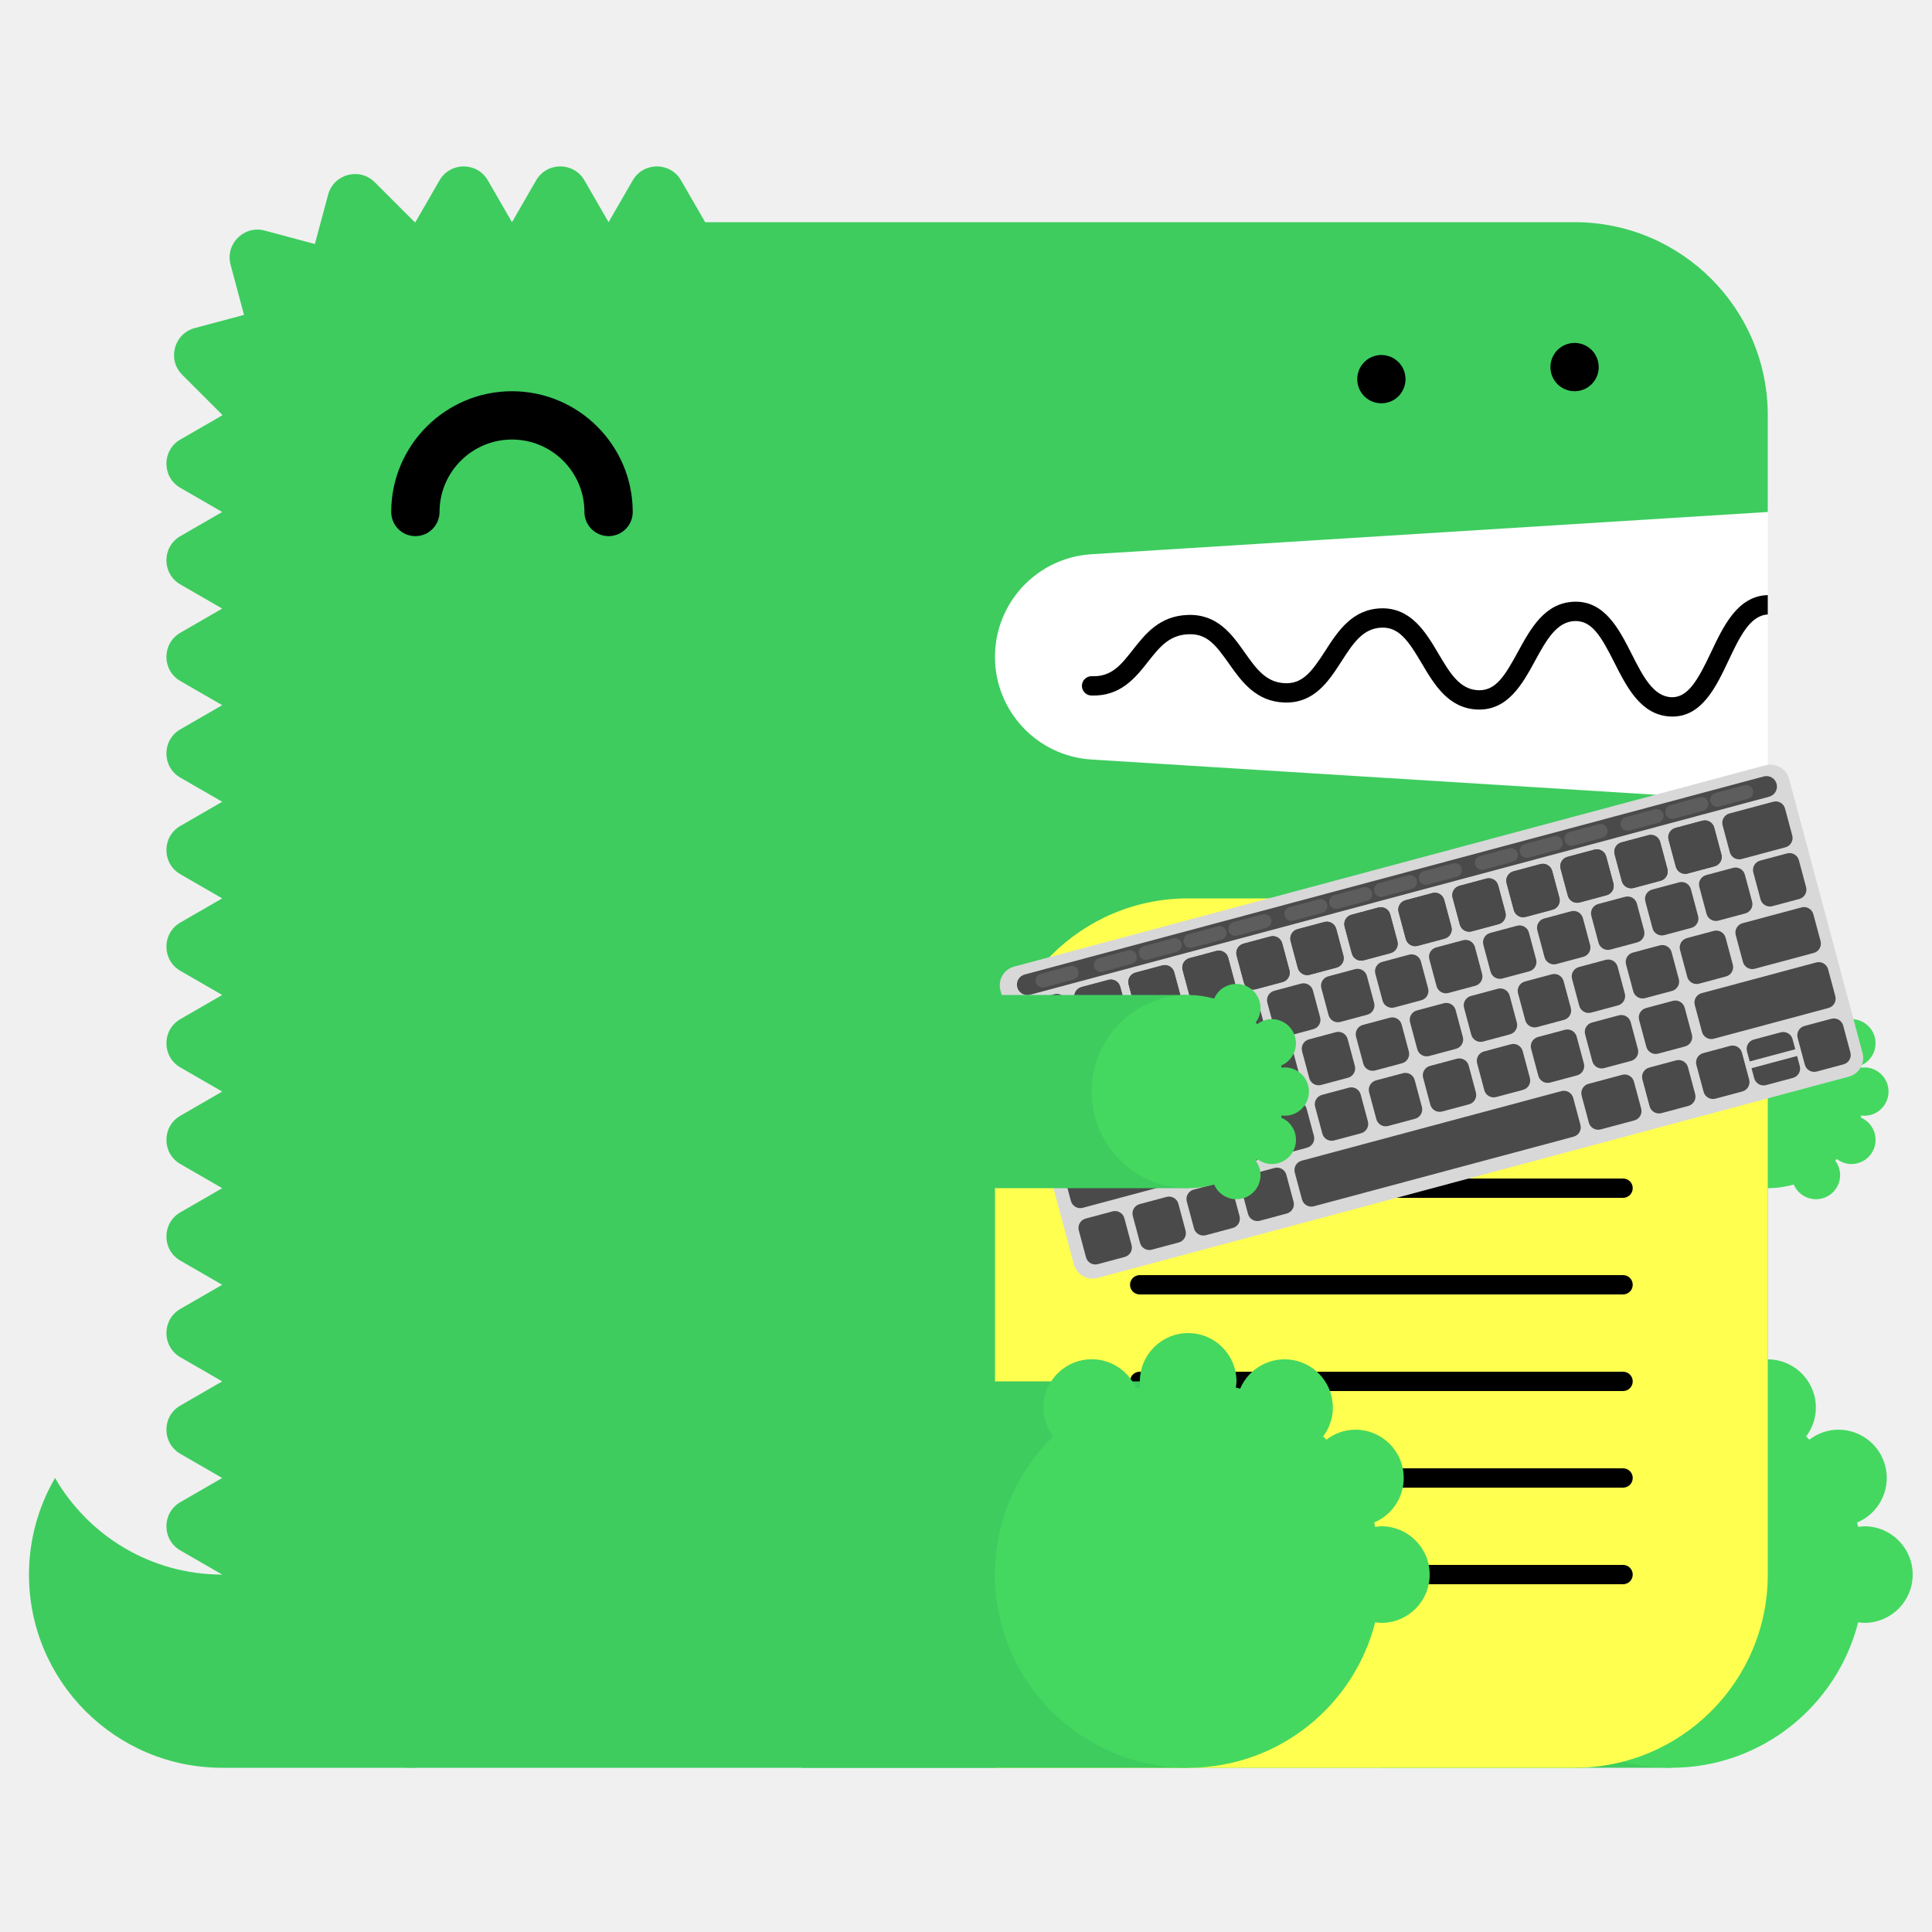
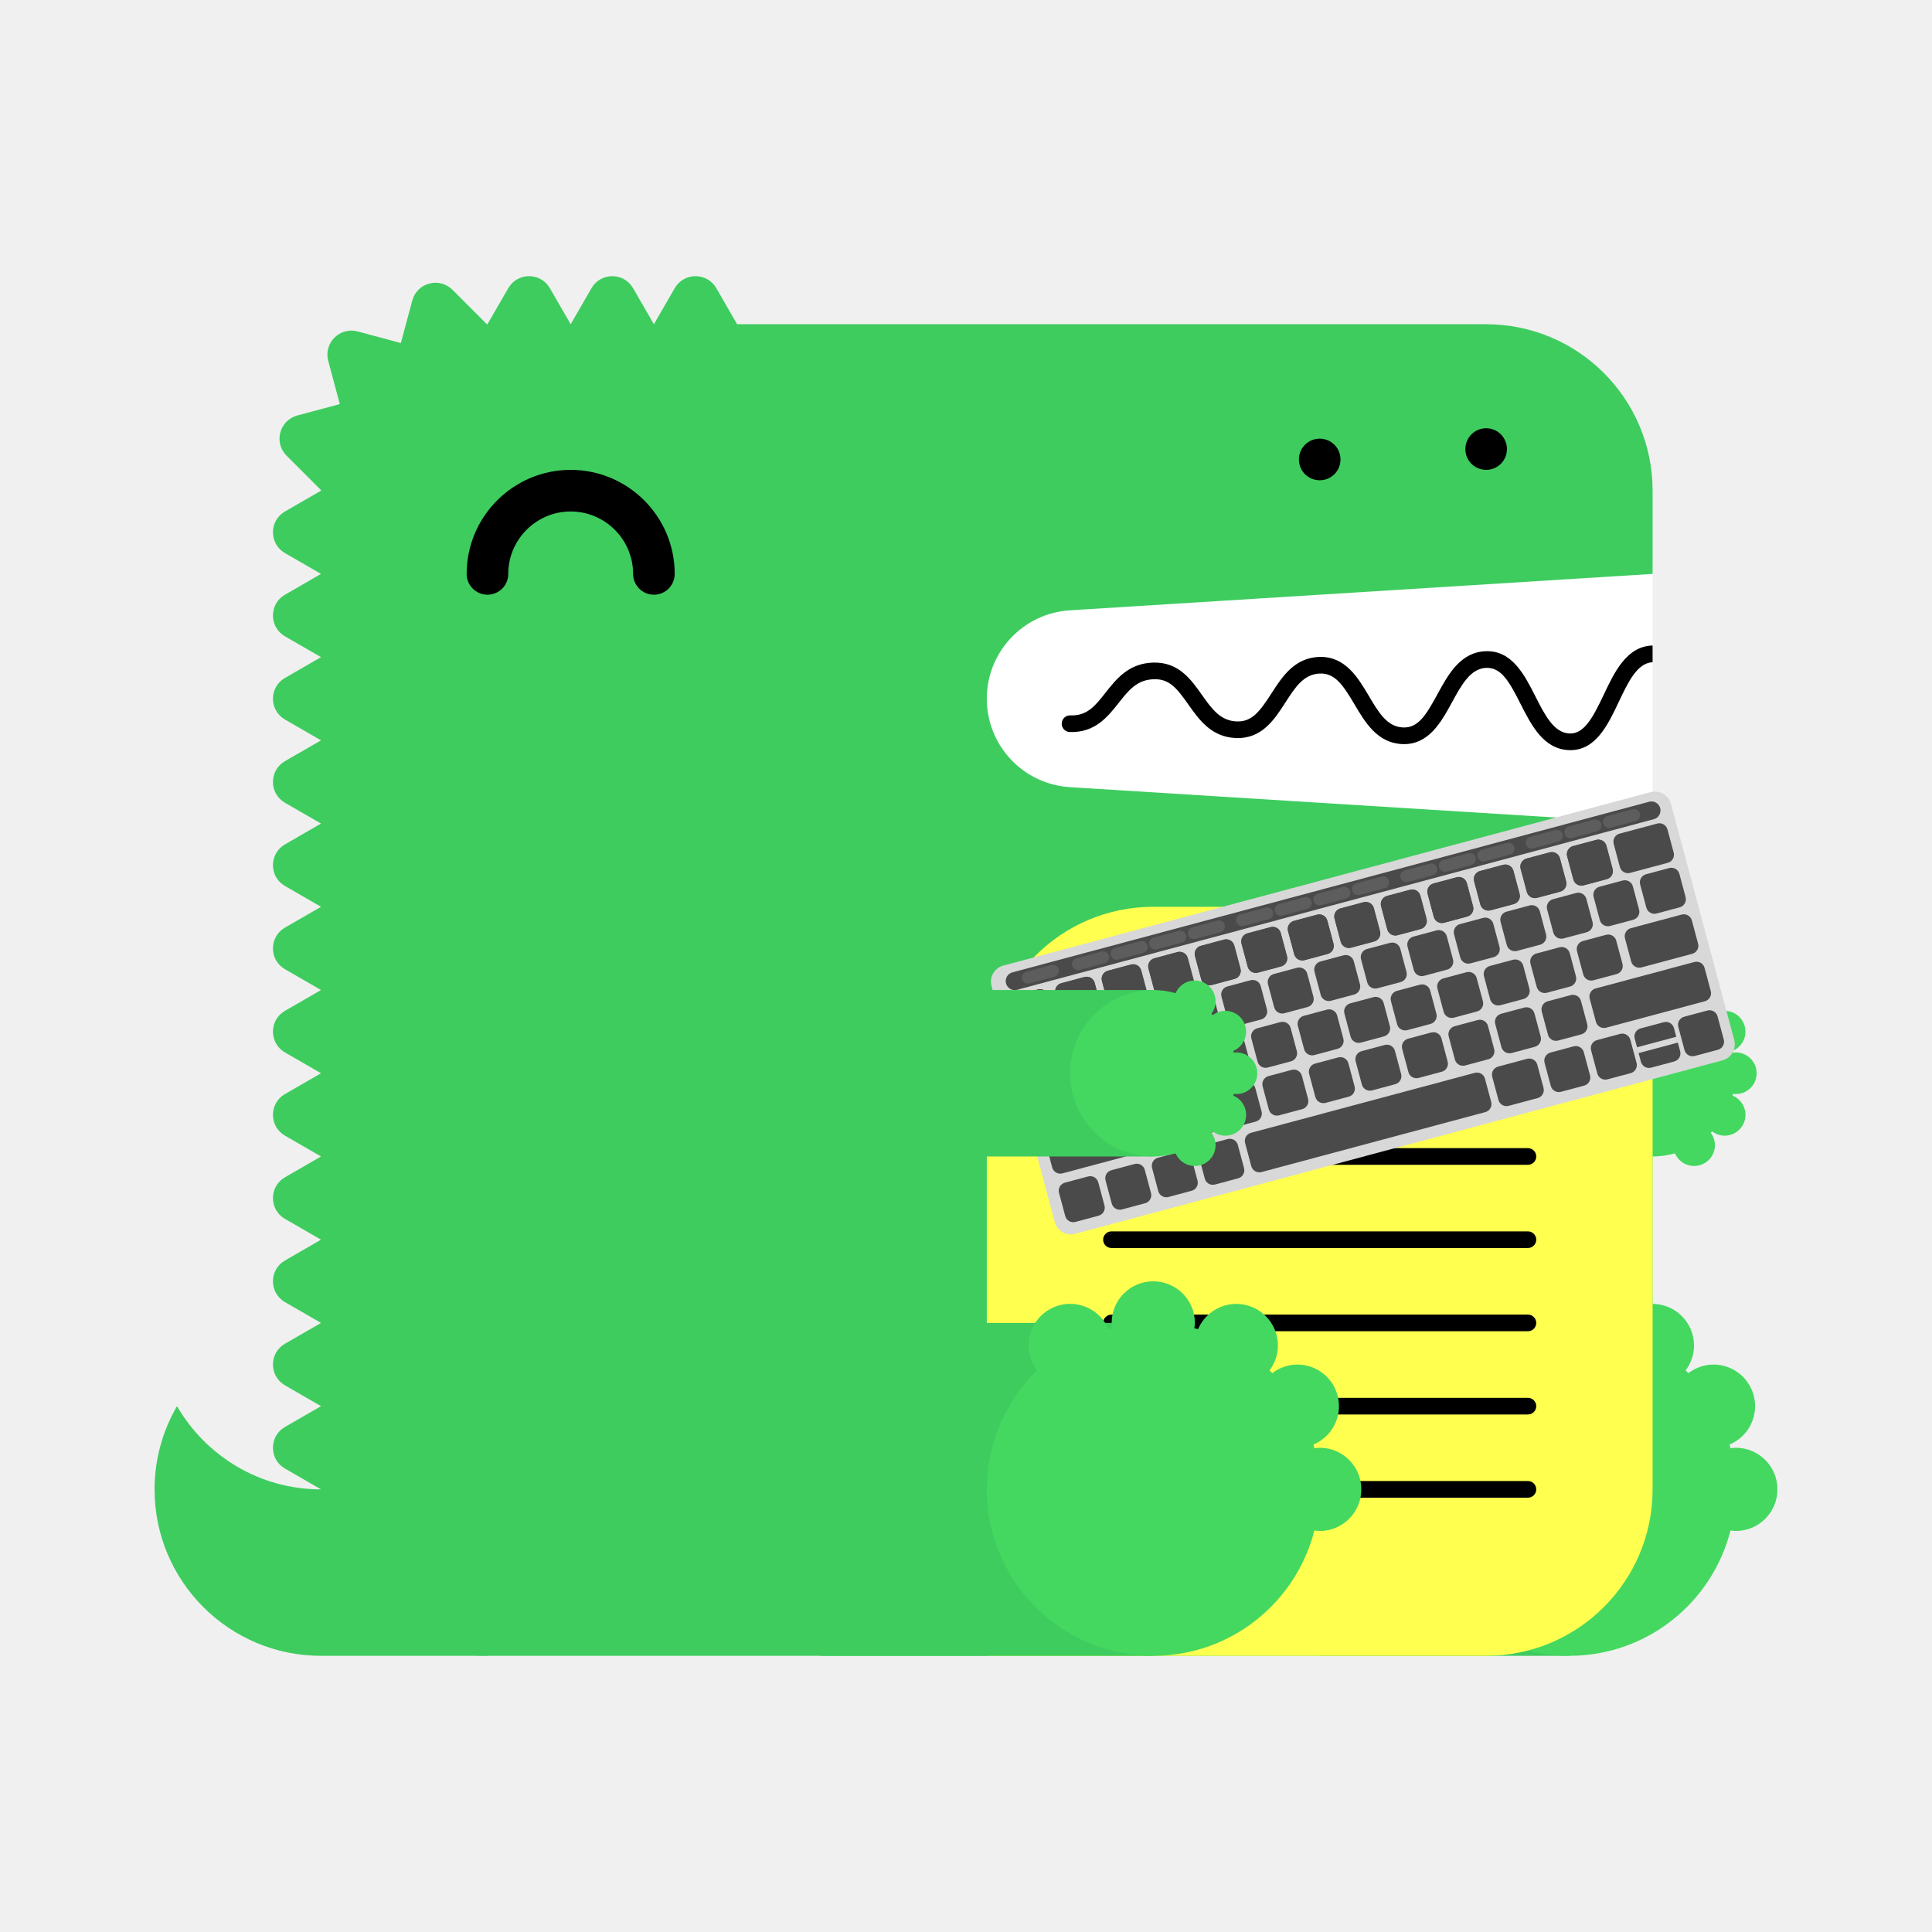
- <svg xmlns="http://www.w3.org/2000/svg" xmlns:xlink="http://www.w3.org/1999/xlink" viewBox="0 0 200 200" width="200" height="200">
+ <svg xmlns="http://www.w3.org/2000/svg" xmlns:xlink="http://www.w3.org/1999/xlink" viewBox="-15.571 -15.958 232.143 232.143" width="128" height="128">
  <defs>
    <path d="M4.883.09v1.08a1 1 0 01-1 1H1a1 1 0 01-1-1V.09h4.883z" id="a" />
    <path d="M4.883.09v1.08a1 1 0 01-1 1H1a1 1 0 01-1-1V.09h4.883z" id="b" />
  </defs>
  <g fill="none" fill-rule="evenodd">
    <path fill="#FFF" d="M99 52h84v34H99z" />
    <path d="M23 163c-7.398 0-13.843-4.027-17.303-10A19.886 19.886 0 003 163c0 11.046 8.954 20 20 20h20v-20H23z" fill="#3ECC5F" />
    <path d="M112.98 57.376L183 53V43c0-11.046-8.954-20-20-20H73l-2.5-4.33c-1.112-1.925-3.889-1.925-5 0L63 23l-2.5-4.33c-1.111-1.925-3.889-1.925-5 0L53 23l-2.5-4.33c-1.111-1.925-3.889-1.925-5 0L43 23c-.022 0-.042.003-.065.003l-4.142-4.141c-1.57-1.571-4.252-.853-4.828 1.294l-1.369 5.104-5.192-1.392c-2.148-.575-4.111 1.389-3.535 3.536l1.39 5.193-5.102 1.367c-2.148.576-2.867 3.259-1.296 4.83l4.142 4.142c0 .021-.003.042-.003.064l-4.33 2.5c-1.925 1.111-1.925 3.889 0 5L23 53l-4.33 2.5c-1.925 1.111-1.925 3.889 0 5L23 63l-4.33 2.5c-1.925 1.111-1.925 3.889 0 5L23 73l-4.33 2.5c-1.925 1.111-1.925 3.889 0 5L23 83l-4.33 2.5c-1.925 1.111-1.925 3.889 0 5L23 93l-4.33 2.5c-1.925 1.111-1.925 3.889 0 5L23 103l-4.33 2.5c-1.925 1.111-1.925 3.889 0 5L23 113l-4.33 2.5c-1.925 1.111-1.925 3.889 0 5L23 123l-4.33 2.5c-1.925 1.111-1.925 3.889 0 5L23 133l-4.33 2.5c-1.925 1.111-1.925 3.889 0 5L23 143l-4.33 2.5c-1.925 1.111-1.925 3.889 0 5L23 153l-4.33 2.5c-1.925 1.111-1.925 3.889 0 5L23 163c0 11.046 8.954 20 20 20h120c11.046 0 20-8.954 20-20V83l-70.02-4.376A10.645 10.645 0 01103 68c0-5.621 4.37-10.273 9.98-10.624" fill="#3ECC5F" />
    <path fill="#3ECC5F" d="M143 183h30v-40h-30z" />
    <path d="M193 158c-.219 0-.428.037-.639.064-.038-.15-.074-.301-.116-.451A5 5 0 00190.32 148a4.96 4.96 0 00-3.016 1.036 26.531 26.531 0 00-.335-.336 4.955 4.955 0 001.011-2.987 5 5 0 00-9.599-1.959c-.148-.042-.297-.077-.445-.115.027-.211.064-.42.064-.639a5 5 0 00-5-5 5 5 0 00-5 5c0 .219.037.428.064.639-.148.038-.297.073-.445.115a4.998 4.998 0 00-9.599 1.959c0 1.125.384 2.151 1.011 2.987-3.717 3.632-6.031 8.693-6.031 14.3 0 11.046 8.954 20 20 20 9.339 0 17.16-6.41 19.361-15.064.211.027.42.064.639.064a5 5 0 005-5 5 5 0 00-5-5" fill="#44D860" />
    <path fill="#3ECC5F" d="M153 123h30v-20h-30z" />
    <path d="M193 115.5a2.5 2.5 0 100-5c-.109 0-.214.019-.319.032-.02-.075-.037-.15-.058-.225a2.501 2.501 0 00-.963-4.807c-.569 0-1.088.197-1.508.518a6.653 6.653 0 00-.168-.168c.314-.417.506-.931.506-1.494a2.5 2.5 0 00-4.8-.979A9.987 9.987 0 00183 103c-5.522 0-10 4.478-10 10s4.478 10 10 10c.934 0 1.833-.138 2.69-.377a2.5 2.5 0 004.8-.979c0-.563-.192-1.077-.506-1.494.057-.055.113-.111.168-.168.42.321.939.518 1.508.518a2.5 2.5 0 00.963-4.807c.021-.074.038-.15.058-.225.105.013.21.032.319.032" fill="#44D860" />
    <path d="M63 55.5a2.5 2.5 0 01-2.5-2.5c0-4.136-3.364-7.5-7.5-7.5s-7.5 3.364-7.5 7.5a2.5 2.5 0 11-5 0c0-6.893 5.607-12.5 12.5-12.5S65.5 46.107 65.5 53a2.5 2.5 0 01-2.5 2.5" fill="#000" />
    <path d="M103 183h60c11.046 0 20-8.954 20-20V93h-60c-11.046 0-20 8.954-20 20v70z" fill="#FFFF50" />
    <path d="M168.02 124h-50.04a1 1 0 110-2h50.04a1 1 0 110 2m0 20h-50.04a1 1 0 110-2h50.04a1 1 0 110 2m0 20h-50.04a1 1 0 110-2h50.04a1 1 0 110 2m0-49.814h-50.04a1 1 0 110-2h50.04a1 1 0 110 2m0 19.814h-50.04a1 1 0 110-2h50.04a1 1 0 110 2m0 20h-50.04a1 1 0 110-2h50.04a1 1 0 110 2M183 61.611c-.012 0-.022-.006-.034-.005-3.09.105-4.552 3.196-5.842 5.923-1.346 2.85-2.387 4.703-4.093 4.647-1.889-.068-2.969-2.202-4.113-4.46-1.314-2.594-2.814-5.536-5.963-5.426-3.046.104-4.513 2.794-5.807 5.167-1.377 2.528-2.314 4.065-4.121 3.994-1.927-.07-2.951-1.805-4.136-3.813-1.321-2.236-2.848-4.75-5.936-4.664-2.994.103-4.465 2.385-5.763 4.4-1.373 2.13-2.335 3.428-4.165 3.351-1.973-.07-2.992-1.51-4.171-3.177-1.324-1.873-2.816-3.993-5.895-3.89-2.928.1-4.399 1.97-5.696 3.618-1.232 1.564-2.194 2.802-4.229 2.724a1 1 0 00-.072 2c3.017.101 4.545-1.8 5.872-3.487 1.177-1.496 2.193-2.787 4.193-2.855 1.926-.082 2.829 1.115 4.195 3.045 1.297 1.834 2.769 3.914 5.731 4.021 3.103.104 4.596-2.215 5.918-4.267 1.182-1.834 2.202-3.417 4.15-3.484 1.793-.067 2.769 1.35 4.145 3.681 1.297 2.197 2.766 4.686 5.787 4.796 3.125.108 4.634-2.62 5.949-5.035 1.139-2.088 2.214-4.06 4.119-4.126 1.793-.042 2.728 1.595 4.111 4.33 1.292 2.553 2.757 5.445 5.825 5.556l.169.003c3.064 0 4.518-3.075 5.805-5.794 1.139-2.41 2.217-4.68 4.067-4.773v-2z" fill="#000" />
    <path fill="#3ECC5F" d="M83 183h40v-40H83z" />
    <g transform="rotate(-15 433.487 -340.892)">
      <rect fill="#D8D8D8" x=".046" y=".014" width="84.522" height="33.367" rx="2" />
      <g transform="translate(1 20.75)" fill="#4A4A4A">
        <rect x="15.818" y=".339" width="4.883" height="4.883" rx="1" />
        <rect x="21.605" y=".339" width="4.883" height="4.883" rx="1" />
        <rect x="27.392" y=".339" width="4.883" height="4.883" rx="1" />
        <rect x="33.179" y=".339" width="4.883" height="4.883" rx="1" />
        <rect x="38.966" y=".339" width="4.883" height="4.883" rx="1" />
        <rect x="44.753" y=".339" width="4.883" height="4.883" rx="1" />
        <rect x="50.54" y=".339" width="4.883" height="4.883" rx="1" />
        <rect x="56.327" y=".339" width="4.883" height="4.883" rx="1" />
        <rect x="62.114" y=".339" width="4.883" height="4.883" rx="1" />
        <path d="M1.447.34h12.286a1 1 0 011 1v2.882a1 1 0 01-1 1H1.447a1 1 0 01-1-1V1.339a1 1 0 011-1zm67.634 0h12.287a1 1 0 011 1v2.882a1 1 0 01-1 1H69.08a1 1 0 01-1-1V1.339a1 1 0 011-1z" />
      </g>
      <g transform="translate(1 9)" fill="#4A4A4A">
        <path d="M1.447.404h4.69a1 1 0 011 1v2.882a1 1 0 01-1 1h-4.69a1 1 0 01-1-1V1.404a1 1 0 011-1z" />
        <rect x="8.042" y=".404" width="4.883" height="4.883" rx="1" />
        <rect x="13.829" y=".404" width="4.883" height="4.883" rx="1" />
        <rect x="19.616" y=".404" width="4.883" height="4.883" rx="1" />
        <rect x="25.403" y=".404" width="4.883" height="4.883" rx="1" />
        <rect x="31.19" y=".404" width="4.883" height="4.883" rx="1" />
        <rect x="36.977" y=".404" width="4.883" height="4.883" rx="1" />
        <rect x="42.764" y=".404" width="4.883" height="4.883" rx="1" />
        <rect x="48.551" y=".404" width="4.883" height="4.883" rx="1" />
        <rect x="54.337" y=".404" width="4.883" height="4.883" rx="1" />
        <rect x="60.124" y=".404" width="4.883" height="4.883" rx="1" />
        <rect x="65.911" y=".404" width="4.883" height="4.883" rx="1" />
        <rect x="71.698" y=".404" width="4.883" height="4.883" rx="1" />
        <rect x="77.485" y=".404" width="4.883" height="4.883" rx="1" />
      </g>
      <g transform="rotate(-180 41.684 4.375)" fill="#4A4A4A">
        <path d="M1 0h4.691a1 1 0 011 1v2.883a1 1 0 01-1 1H1a1 1 0 01-1-1V1a1 1 0 011-1z" />
        <rect x="7.595" width="4.883" height="4.883" rx="1" />
        <rect x="13.382" width="4.883" height="4.883" rx="1" />
        <rect x="19.169" width="4.883" height="4.883" rx="1" />
        <rect x="24.956" width="4.883" height="4.883" rx="1" />
        <rect x="30.743" width="4.883" height="4.883" rx="1" />
        <rect x="36.53" width="4.883" height="4.883" rx="1" />
        <rect x="42.317" width="4.883" height="4.883" rx="1" />
        <rect x="48.104" width="4.883" height="4.883" rx="1" />
        <rect x="53.891" width="4.883" height="4.883" rx="1" />
        <rect x="59.678" width="4.883" height="4.883" rx="1" />
        <rect x="65.465" width="4.883" height="4.883" rx="1" />
        <rect x="71.252" width="4.883" height="4.883" rx="1" />
        <rect x="77.038" width="4.883" height="4.883" rx="1" />
        <rect x="7.595" width="4.883" height="4.883" rx="1" />
        <rect x="13.382" width="4.883" height="4.883" rx="1" />
        <rect x="19.169" width="4.883" height="4.883" rx="1" />
        <rect x="24.956" width="4.883" height="4.883" rx="1" />
        <rect x="30.743" width="4.883" height="4.883" rx="1" />
        <rect x="36.53" width="4.883" height="4.883" rx="1" />
        <rect x="42.317" width="4.883" height="4.883" rx="1" />
        <rect x="48.104" width="4.883" height="4.883" rx="1" />
        <rect x="53.891" width="4.883" height="4.883" rx="1" />
        <rect x="59.678" width="4.883" height="4.883" rx="1" />
        <rect x="65.465" width="4.883" height="4.883" rx="1" />
        <rect x="71.252" width="4.883" height="4.883" rx="1" />
        <rect x="77.038" width="4.883" height="4.883" rx="1" />
      </g>
      <g fill="#4A4A4A">
        <path d="M2.447 15.19h6.68a1 1 0 011 1v2.883a1 1 0 01-1 1h-6.68a1 1 0 01-1-1v-2.882a1 1 0 011-1z" />
        <g transform="translate(11.212 15.19)">
          <rect width="4.883" height="4.883" rx="1" />
          <rect x="5.787" width="4.883" height="4.883" rx="1" />
          <rect x="11.574" width="4.883" height="4.883" rx="1" />
          <rect x="17.361" width="4.883" height="4.883" rx="1" />
          <rect x="23.148" width="4.883" height="4.883" rx="1" />
          <rect x="28.935" width="4.883" height="4.883" rx="1" />
          <rect x="34.722" width="4.883" height="4.883" rx="1" />
          <rect x="40.508" width="4.883" height="4.883" rx="1" />
          <rect x="46.295" width="4.883" height="4.883" rx="1" />
          <rect x="52.082" width="4.883" height="4.883" rx="1" />
          <rect x="57.869" width="4.883" height="4.883" rx="1" />
        </g>
        <path d="M76.05 15.19h6.318a1 1 0 011 1v2.883a1 1 0 01-1 1h-6.319a1 1 0 01-1-1v-2.882a1 1 0 011-1z" />
      </g>
      <g transform="translate(1 26)" fill="#4A4A4A">
        <rect x=".447" y="1.126" width="4.883" height="4.883" rx="1" />
        <rect x="6.234" y="1.126" width="4.883" height="4.883" rx="1" />
        <rect x="12.021" y="1.126" width="4.883" height="4.883" rx="1" />
        <rect x="17.808" y="1.126" width="4.883" height="4.883" rx="1" />
        <path d="M24.594 1.126h27.84a1 1 0 011 1V5.01a1 1 0 01-1 1h-27.84a1 1 0 01-1-1V2.126a1 1 0 011-1zm30.743 0h3.607a1 1 0 011 1V5.01a1 1 0 01-1 1h-3.607a1 1 0 01-1-1V2.126a1 1 0 011-1z" />
        <rect x="60.848" y="1.126" width="4.883" height="4.883" rx="1" />
        <rect x="66.635" y="1.126" width="4.883" height="4.883" rx="1" />
        <rect x="77.485" y="1.126" width="4.883" height="4.883" rx="1" />
        <use xlink:href="#a" transform="rotate(-180 38.471 1.648)" />
        <use xlink:href="#b" transform="translate(72.06 3.839)" />
      </g>
      <rect fill="#4A4A4A" x="1.808" y="1.085" width="81.379" height="2.17" rx="1.085" />
      <rect fill="#D8D8D8" opacity=".136" x="3.798" y="1.447" width="4.563" height="1.447" rx=".723" />
      <rect fill="#D8D8D8" opacity=".136" x="10.042" y="1.447" width="4.563" height="1.447" rx=".723" />
      <rect fill="#D8D8D8" opacity=".136" x="14.846" y="1.447" width="4.563" height="1.447" rx=".723" />
      <rect fill="#D8D8D8" opacity=".136" x="19.649" y="1.447" width="4.563" height="1.447" rx=".723" />
      <rect fill="#D8D8D8" opacity=".136" x="24.453" y="1.447" width="4.563" height="1.447" rx=".723" />
      <rect fill="#D8D8D8" opacity=".136" x="30.457" y="1.447" width="4.563" height="1.447" rx=".723" />
      <rect fill="#D8D8D8" opacity=".136" x="35.26" y="1.447" width="4.563" height="1.447" rx=".723" />
      <rect fill="#D8D8D8" opacity=".136" x="40.064" y="1.447" width="4.563" height="1.447" rx=".723" />
      <rect fill="#D8D8D8" opacity=".136" x="44.867" y="1.447" width="4.563" height="1.447" rx=".723" />
      <rect fill="#D8D8D8" opacity=".136" x="50.872" y="1.447" width="4.563" height="1.447" rx=".723" />
      <rect fill="#D8D8D8" opacity=".136" x="55.675" y="1.447" width="4.563" height="1.447" rx=".723" />
      <rect fill="#D8D8D8" opacity=".136" x="60.479" y="1.447" width="4.563" height="1.447" rx=".723" />
      <rect fill="#D8D8D8" opacity=".136" x="66.483" y="1.447" width="4.563" height="1.447" rx=".723" />
      <rect fill="#D8D8D8" opacity=".136" x="71.286" y="1.447" width="4.563" height="1.447" rx=".723" />
      <rect fill="#D8D8D8" opacity=".136" x="76.09" y="1.447" width="4.563" height="1.447" rx=".723" />
    </g>
    <path d="M143 158c-.219 0-.428.037-.639.064-.038-.15-.074-.301-.116-.451A5 5 0 00140.32 148a4.96 4.96 0 00-3.016 1.036 26.531 26.531 0 00-.335-.336 4.955 4.955 0 001.011-2.987 5 5 0 00-9.599-1.959c-.148-.042-.297-.077-.445-.115.027-.211.064-.42.064-.639a5 5 0 00-5-5 5 5 0 00-5 5c0 .219.037.428.064.639-.148.038-.297.073-.445.115a4.998 4.998 0 00-9.599 1.959c0 1.125.384 2.151 1.011 2.987-3.717 3.632-6.031 8.693-6.031 14.3 0 11.046 8.954 20 20 20 9.339 0 17.16-6.41 19.361-15.064.211.027.42.064.639.064a5 5 0 005-5 5 5 0 00-5-5" fill="#44D860" />
    <path fill="#3ECC5F" d="M83 123h40v-20H83z" />
    <path d="M133 115.5a2.5 2.5 0 100-5c-.109 0-.214.019-.319.032-.02-.075-.037-.15-.058-.225a2.501 2.501 0 00-.963-4.807c-.569 0-1.088.197-1.508.518a6.653 6.653 0 00-.168-.168c.314-.417.506-.931.506-1.494a2.5 2.5 0 00-4.8-.979A9.987 9.987 0 00123 103c-5.522 0-10 4.478-10 10s4.478 10 10 10c.934 0 1.833-.138 2.69-.377a2.5 2.5 0 004.8-.979c0-.563-.192-1.077-.506-1.494.057-.055.113-.111.168-.168.42.321.939.518 1.508.518a2.5 2.5 0 00.963-4.807c.021-.074.038-.15.058-.225.105.013.21.032.319.032" fill="#44D860" />
    <path d="M143 41.75c-.16 0-.33-.02-.49-.05a2.52 2.52 0 01-.47-.14c-.15-.06-.29-.14-.431-.23-.13-.09-.259-.2-.38-.31-.109-.12-.219-.24-.309-.38s-.17-.28-.231-.43a2.619 2.619 0 01-.189-.96c0-.16.02-.33.05-.49.03-.16.08-.31.139-.47.061-.15.141-.29.231-.43.09-.13.2-.26.309-.38.121-.11.25-.22.38-.31.141-.09.281-.17.431-.23.149-.06.31-.11.47-.14.32-.07.65-.07.98 0 .159.03.32.08.47.14.149.06.29.14.43.23.13.09.259.2.38.31.11.12.22.25.31.38.09.14.17.28.23.43.06.16.11.31.14.47.029.16.05.33.05.49 0 .66-.271 1.31-.73 1.77-.121.11-.25.22-.38.31-.14.09-.281.17-.43.23a2.565 2.565 0 01-.96.19m20-1.25c-.66 0-1.3-.27-1.771-.73a3.802 3.802 0 01-.309-.38c-.09-.14-.17-.28-.231-.43a2.619 2.619 0 01-.189-.96c0-.66.27-1.3.729-1.77.121-.11.25-.22.38-.31.141-.09.281-.17.431-.23.149-.06.31-.11.47-.14.32-.07.66-.07.98 0 .159.03.32.08.47.14.149.06.29.14.43.23.13.09.259.2.38.31.459.47.73 1.11.73 1.77 0 .16-.021.33-.05.49-.03.16-.08.32-.14.47-.07.15-.14.29-.23.43-.09.13-.2.26-.31.38-.121.11-.25.22-.38.31-.14.09-.281.17-.43.23a2.565 2.565 0 01-.96.19" fill="#000" />
  </g>
</svg>
